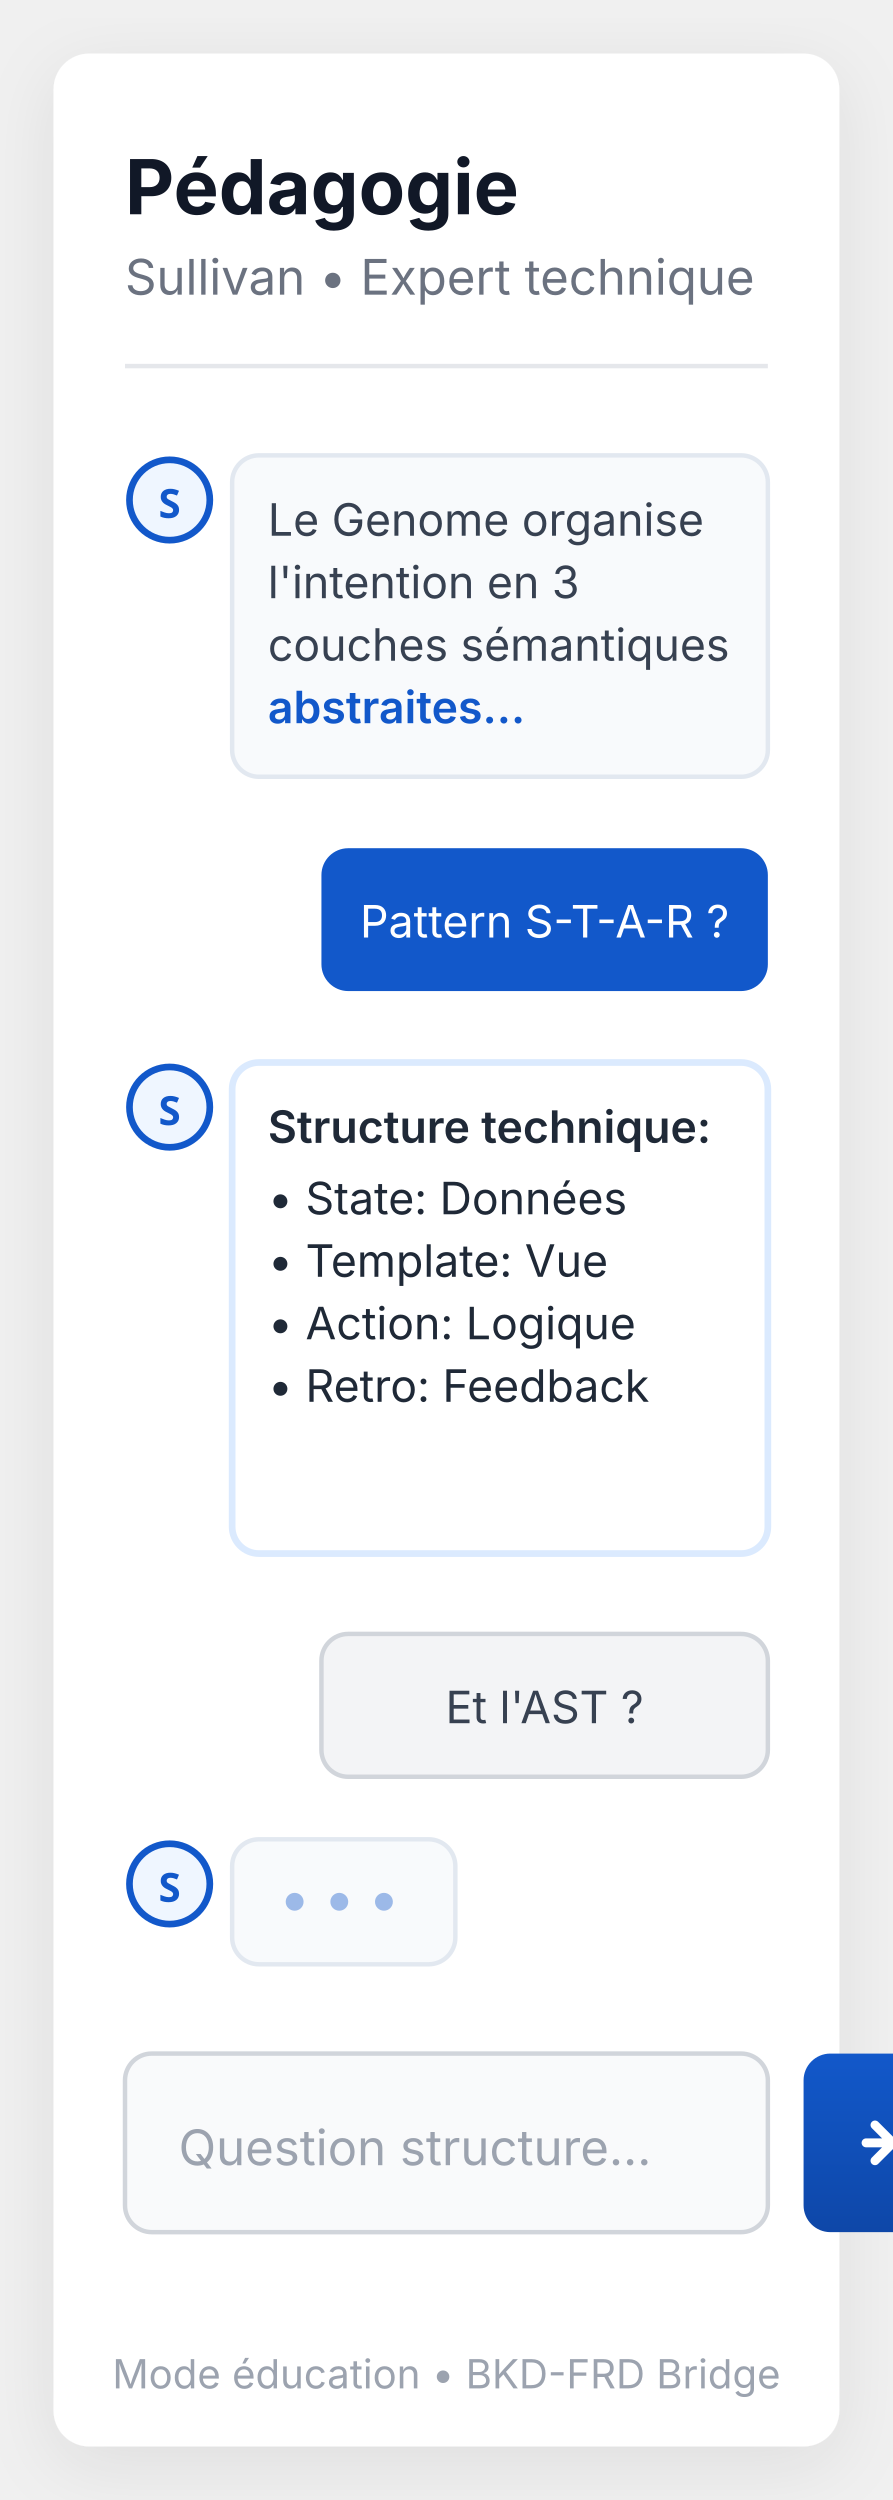
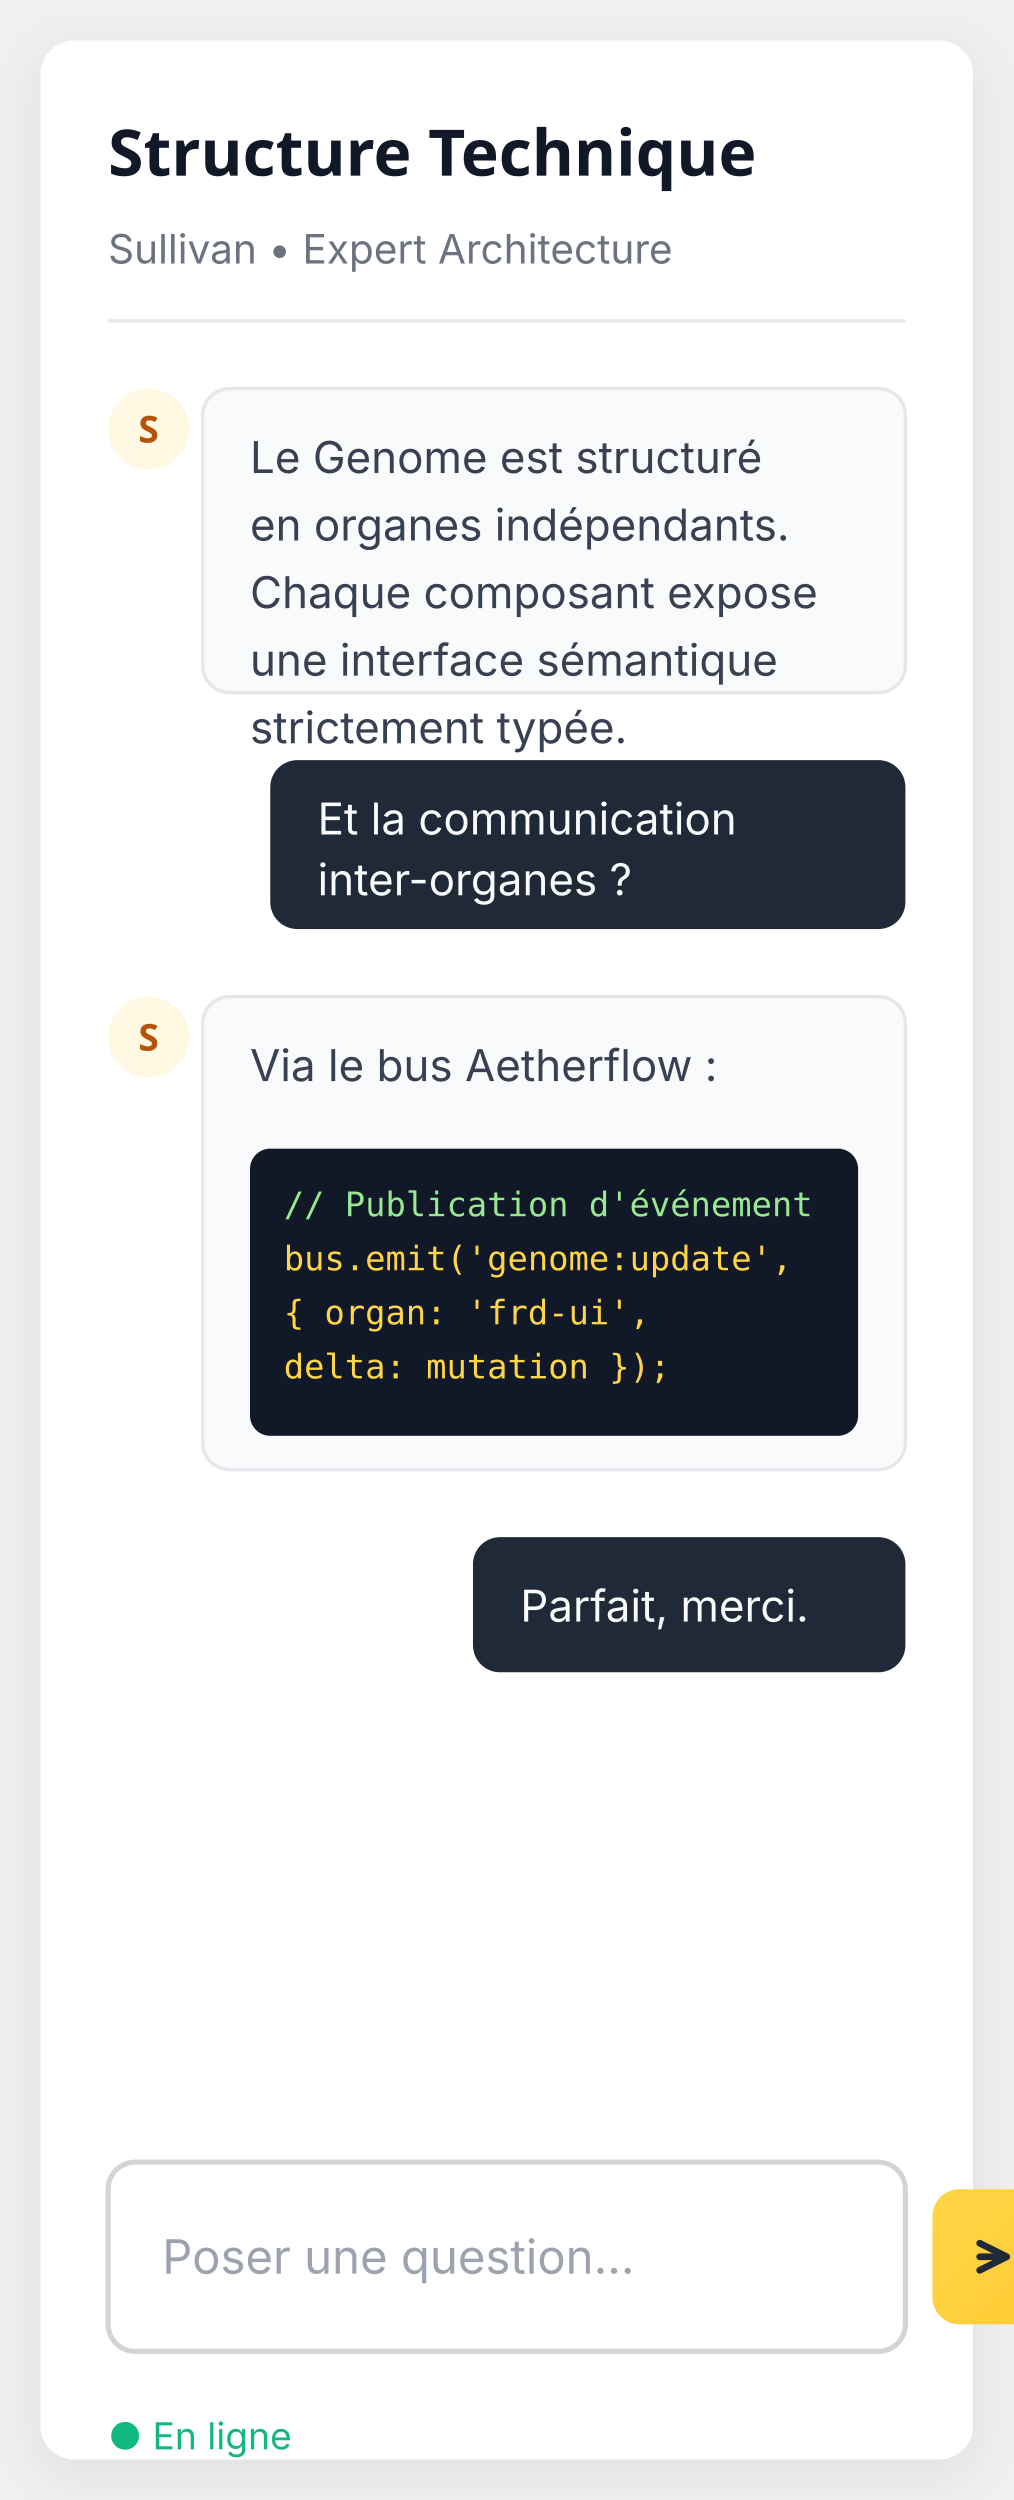
- <svg xmlns="http://www.w3.org/2000/svg" viewBox="0 0 200 560">
+ <svg xmlns="http://www.w3.org/2000/svg" viewBox="0 0 300 740">
  <defs>
-     <filter id="shadow-card" x="-50%" y="-50%" width="200%" height="200%">
+     <filter id="cardShadow" x="-50%" y="-50%" width="200%" height="200%">
      <feDropShadow dx="0" dy="4" stdDeviation="8" flood-opacity="0.08" />
    </filter>
-     <linearGradient id="gradient-accent" x1="0%" y1="0%" x2="0%" y2="100%">
-       <stop offset="0%" style="stop-color:#1258ca;stop-opacity:1" />
-       <stop offset="100%" style="stop-color:#0e47a8;stop-opacity:1" />
+     <linearGradient id="goldGradient" x1="0%" y1="0%" x2="100%" y2="100%">
+       <stop offset="0%" style="stop-color:#ffd548;stop-opacity:1" />
+       <stop offset="100%" style="stop-color:#ffcc33;stop-opacity:1" />
    </linearGradient>
  </defs>
-   <rect x="12" y="12" width="176" height="536" rx="8" fill="#ffffff" filter="url(#shadow-card)" />
-   <text x="28" y="48" font-family="Plus Jakarta Sans, Inter, sans-serif" font-weight="700" font-size="17" fill="#111827">Pédagogie</text>
-   <text x="28" y="66" font-family="Inter, system-ui, sans-serif" font-size="11" fill="#6b7280">Sullivan • Expert technique</text>
-   <line x1="28" y1="82" x2="172" y2="82" stroke="#e5e7eb" stroke-width="1" />
-   <g id="msg-sullivan-1" transform="translate(28, 102)">
-     <circle cx="10" cy="10" r="9" fill="#eff6ff" stroke="#1258ca" stroke-width="1.5" />
-     <text x="10" y="14" font-family="Plus Jakarta Sans, sans-serif" font-weight="700" font-size="9" fill="#1258ca" text-anchor="middle">S</text>
-     <rect x="24" y="0" width="120" height="72" rx="6" fill="#f8fafc" stroke="#e2e8f0" stroke-width="1" />
-     <text x="32" y="18" font-family="Inter, system-ui, sans-serif" font-size="10" fill="#374151">
-       <tspan x="32" dy="0">Le Genome organise</tspan>
-       <tspan x="32" dy="14">l'intention en 3</tspan>
-       <tspan x="32" dy="14">couches sémantiques</tspan>
-       <tspan x="32" dy="14" fill="#1258ca" font-weight="600">abstraites...</tspan>
-     </text>
+   <g id="component_root">
+     <rect x="12" y="12" width="276" height="716" rx="10" fill="#ffffff" filter="url(#cardShadow)" />
+     <text x="32" y="52" font-family="Plus Jakarta Sans, sans-serif" font-weight="700" font-size="19" fill="#111827">Structure Technique</text>
+     <text x="32" y="78" font-family="Inter, sans-serif" font-size="12" fill="#6b7280">Sullivan • Expert Architecture</text>
+     <line x1="32" y1="95" x2="268" y2="95" stroke="#e5e7eb" stroke-width="1" />
+     <g transform="translate(32, 115)">
+       <circle cx="12" cy="12" r="12" fill="#ffd548" opacity="0.15" />
+       <text x="12" y="16" font-family="Plus Jakarta Sans, sans-serif" font-weight="700" font-size="11" fill="#b45309" text-anchor="middle">S</text>
+       <rect x="28" y="0" width="208" height="90" rx="8" fill="#f9fafb" stroke="#e5e7eb" stroke-width="1" />
+       <text x="42" y="25" font-family="Inter, sans-serif" font-size="13" fill="#374151">
+         <tspan x="42" dy="0">Le Genome est structuré</tspan>
+         <tspan x="42" dy="20">en organes indépendants.</tspan>
+         <tspan x="42" dy="20">Chaque composant expose</tspan>
+         <tspan x="42" dy="20">une interface sémantique</tspan>
+         <tspan x="42" dy="20">strictement typée.</tspan>
+       </text>
+     </g>
+     <g transform="translate(32, 225)">
+       <rect x="48" y="0" width="188" height="50" rx="8" fill="#1f2937" />
+       <text x="62" y="22" font-family="Inter, sans-serif" font-size="13" fill="#f9fafb">
+         <tspan x="62" dy="0">Et la communication</tspan>
+         <tspan x="62" dy="18">inter-organes ?</tspan>
+       </text>
+     </g>
+     <g transform="translate(32, 295)">
+       <circle cx="12" cy="12" r="12" fill="#ffd548" opacity="0.15" />
+       <text x="12" y="16" font-family="Plus Jakarta Sans, sans-serif" font-weight="700" font-size="11" fill="#b45309" text-anchor="middle">S</text>
+       <rect x="28" y="0" width="208" height="140" rx="8" fill="#f9fafb" stroke="#e5e7eb" stroke-width="1" />
+       <text x="42" y="25" font-family="Inter, sans-serif" font-size="13" fill="#374151">
+         <tspan x="42" dy="0">Via le bus Aetherflow :</tspan>
+       </text>
+       <rect x="42" y="45" width="180" height="85" rx="6" fill="#111827" />
+       <text x="52" y="65" font-family="Roboto Mono, monospace" font-size="10" fill="#97ea90">
+         <tspan x="52" dy="0">// Publication d'événement</tspan>
+         <tspan x="52" dy="16" fill="#ffd548">bus.emit('genome:update',</tspan>
+         <tspan x="52" dy="16" fill="#ffd548">  { organ: 'frd-ui',</tspan>
+         <tspan x="52" dy="16" fill="#ffd548">    delta: mutation });</tspan>
+       </text>
+     </g>
+     <g transform="translate(32, 455)">
+       <rect x="108" y="0" width="128" height="40" rx="8" fill="#1f2937" />
+       <text x="122" y="25" font-family="Inter, sans-serif" font-size="13" fill="#f9fafb">Parfait, merci.</text>
+     </g>
+     <g transform="translate(32, 640)">
+       <rect x="0" y="0" width="236" height="56" rx="8" fill="#ffffff" stroke="#d5d4d0" stroke-width="1.5" />
+       <text x="16" y="33" font-family="Inter, sans-serif" font-size="14" fill="#9ca3af">Poser une question...</text>
+       <rect x="244" y="8" width="40" height="40" rx="8" fill="url(#goldGradient)" />
+       <path d="M258 24 L266 28 L258 32" stroke="#1f2937" stroke-width="2" fill="none" stroke-linecap="round" stroke-linejoin="round" />
+       <line x1="264" y1="28" x2="258" y2="28" stroke="#1f2937" stroke-width="2" stroke-linecap="round" />
+     </g>
+     <text x="32" y="725" font-family="Inter, sans-serif" font-size="11" fill="#10b981">● En ligne</text>
  </g>
-   <g transform="translate(28, 190)">
-     <rect x="44" y="0" width="100" height="32" rx="6" fill="#1258ca" />
-     <text x="94" y="20" font-family="Inter, system-ui, sans-serif" font-size="10" fill="#ffffff" text-anchor="middle">Pattern S-T-A-R ?</text>
-   </g>
-   <g transform="translate(28, 238)">
-     <circle cx="10" cy="10" r="9" fill="#eff6ff" stroke="#1258ca" stroke-width="1.5" />
-     <text x="10" y="14" font-family="Plus Jakarta Sans, sans-serif" font-weight="700" font-size="9" fill="#1258ca" text-anchor="middle">S</text>
-     <rect x="24" y="0" width="120" height="110" rx="6" fill="#ffffff" stroke="#dbeafe" stroke-width="1.5" />
-     <text x="32" y="18" font-family="Inter, system-ui, sans-serif" font-size="10" fill="#1f2937">
-       <tspan x="32" dy="0" font-weight="600">Structure technique:</tspan>
-       <tspan x="32" dy="16">• State: Données</tspan>
-       <tspan x="32" dy="14">• Template: Vue</tspan>
-       <tspan x="32" dy="14">• Action: Logique</tspan>
-       <tspan x="32" dy="14">• Retro: Feedback</tspan>
-     </text>
-   </g>
-   <g transform="translate(28, 366)">
-     <rect x="44" y="0" width="100" height="32" rx="6" fill="#f3f4f6" stroke="#d1d5db" stroke-width="1" />
-     <text x="94" y="20" font-family="Inter, system-ui, sans-serif" font-size="10" fill="#374151" text-anchor="middle">Et l'AST ?</text>
-   </g>
-   <g transform="translate(28, 412)">
-     <circle cx="10" cy="10" r="9" fill="#eff6ff" stroke="#1258ca" stroke-width="1.5" />
-     <text x="10" y="14" font-family="Plus Jakarta Sans, sans-serif" font-weight="700" font-size="9" fill="#1258ca" text-anchor="middle">S</text>
-     <rect x="24" y="0" width="50" height="28" rx="6" fill="#f8fafc" stroke="#e2e8f0" stroke-width="1" />
-     <circle cx="38" cy="14" r="2" fill="#1258ca" opacity="0.4">
-       <animate attributeName="opacity" values="0.4;1;0.4" dur="1.4s" repeatCount="indefinite" />
-     </circle>
-     <circle cx="48" cy="14" r="2" fill="#1258ca" opacity="0.4">
-       <animate attributeName="opacity" values="0.4;1;0.4" dur="1.4s" begin="0.2s" repeatCount="indefinite" />
-     </circle>
-     <circle cx="58" cy="14" r="2" fill="#1258ca" opacity="0.4">
-       <animate attributeName="opacity" values="0.4;1;0.4" dur="1.4s" begin="0.4s" repeatCount="indefinite" />
-     </circle>
-   </g>
-   <g transform="translate(28, 460)">
-     <rect x="0" y="0" width="144" height="40" rx="6" fill="#f9fafb" stroke="#d1d5db" stroke-width="1" />
-     <text x="12" y="25" font-family="Inter, system-ui, sans-serif" font-size="11" fill="#9ca3af">Question structure...</text>
-     <rect x="152" y="0" width="40" height="40" rx="6" fill="url(#gradient-accent)" />
-     <path d="M 166 20 L 172 20 M 172 20 L 168 16 M 172 20 L 168 24" stroke="white" stroke-width="2" stroke-linecap="round" stroke-linejoin="round" />
-   </g>
-   <text x="100" y="535" font-family="Inter, system-ui, sans-serif" font-size="9" fill="#9ca3af" text-anchor="middle">Mode éducation • BKD-FRD Bridge</text>
</svg>
